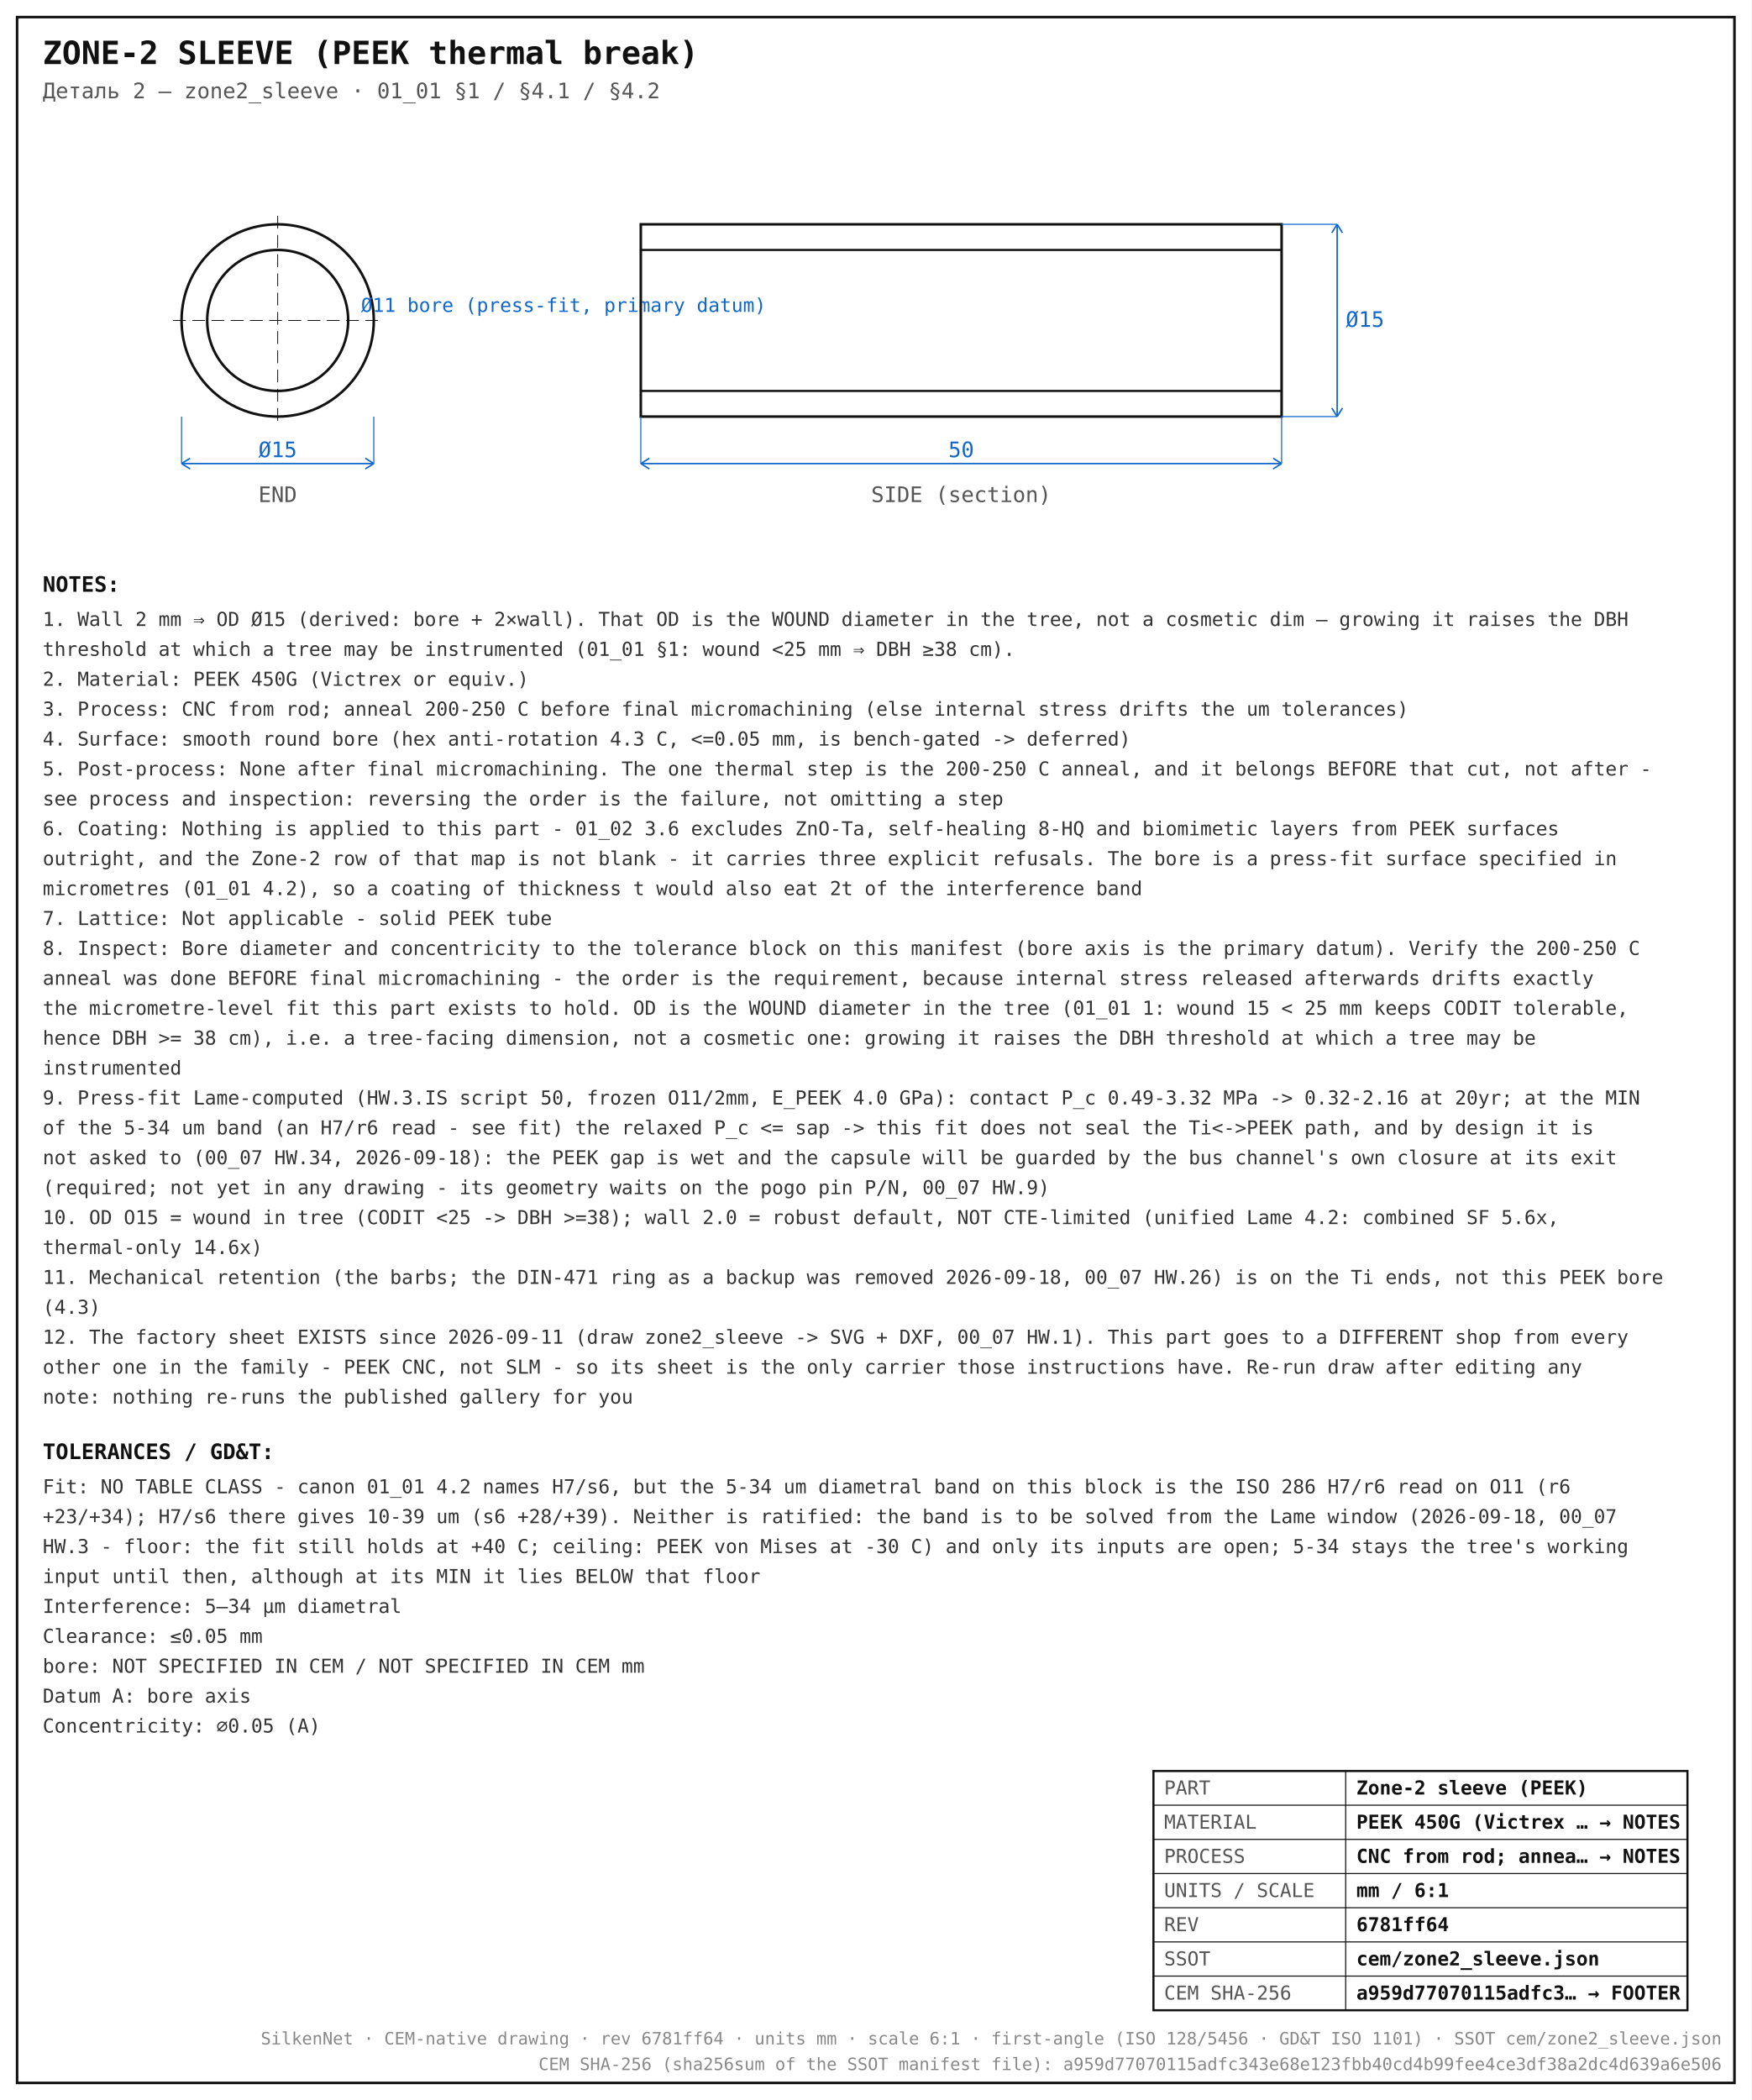
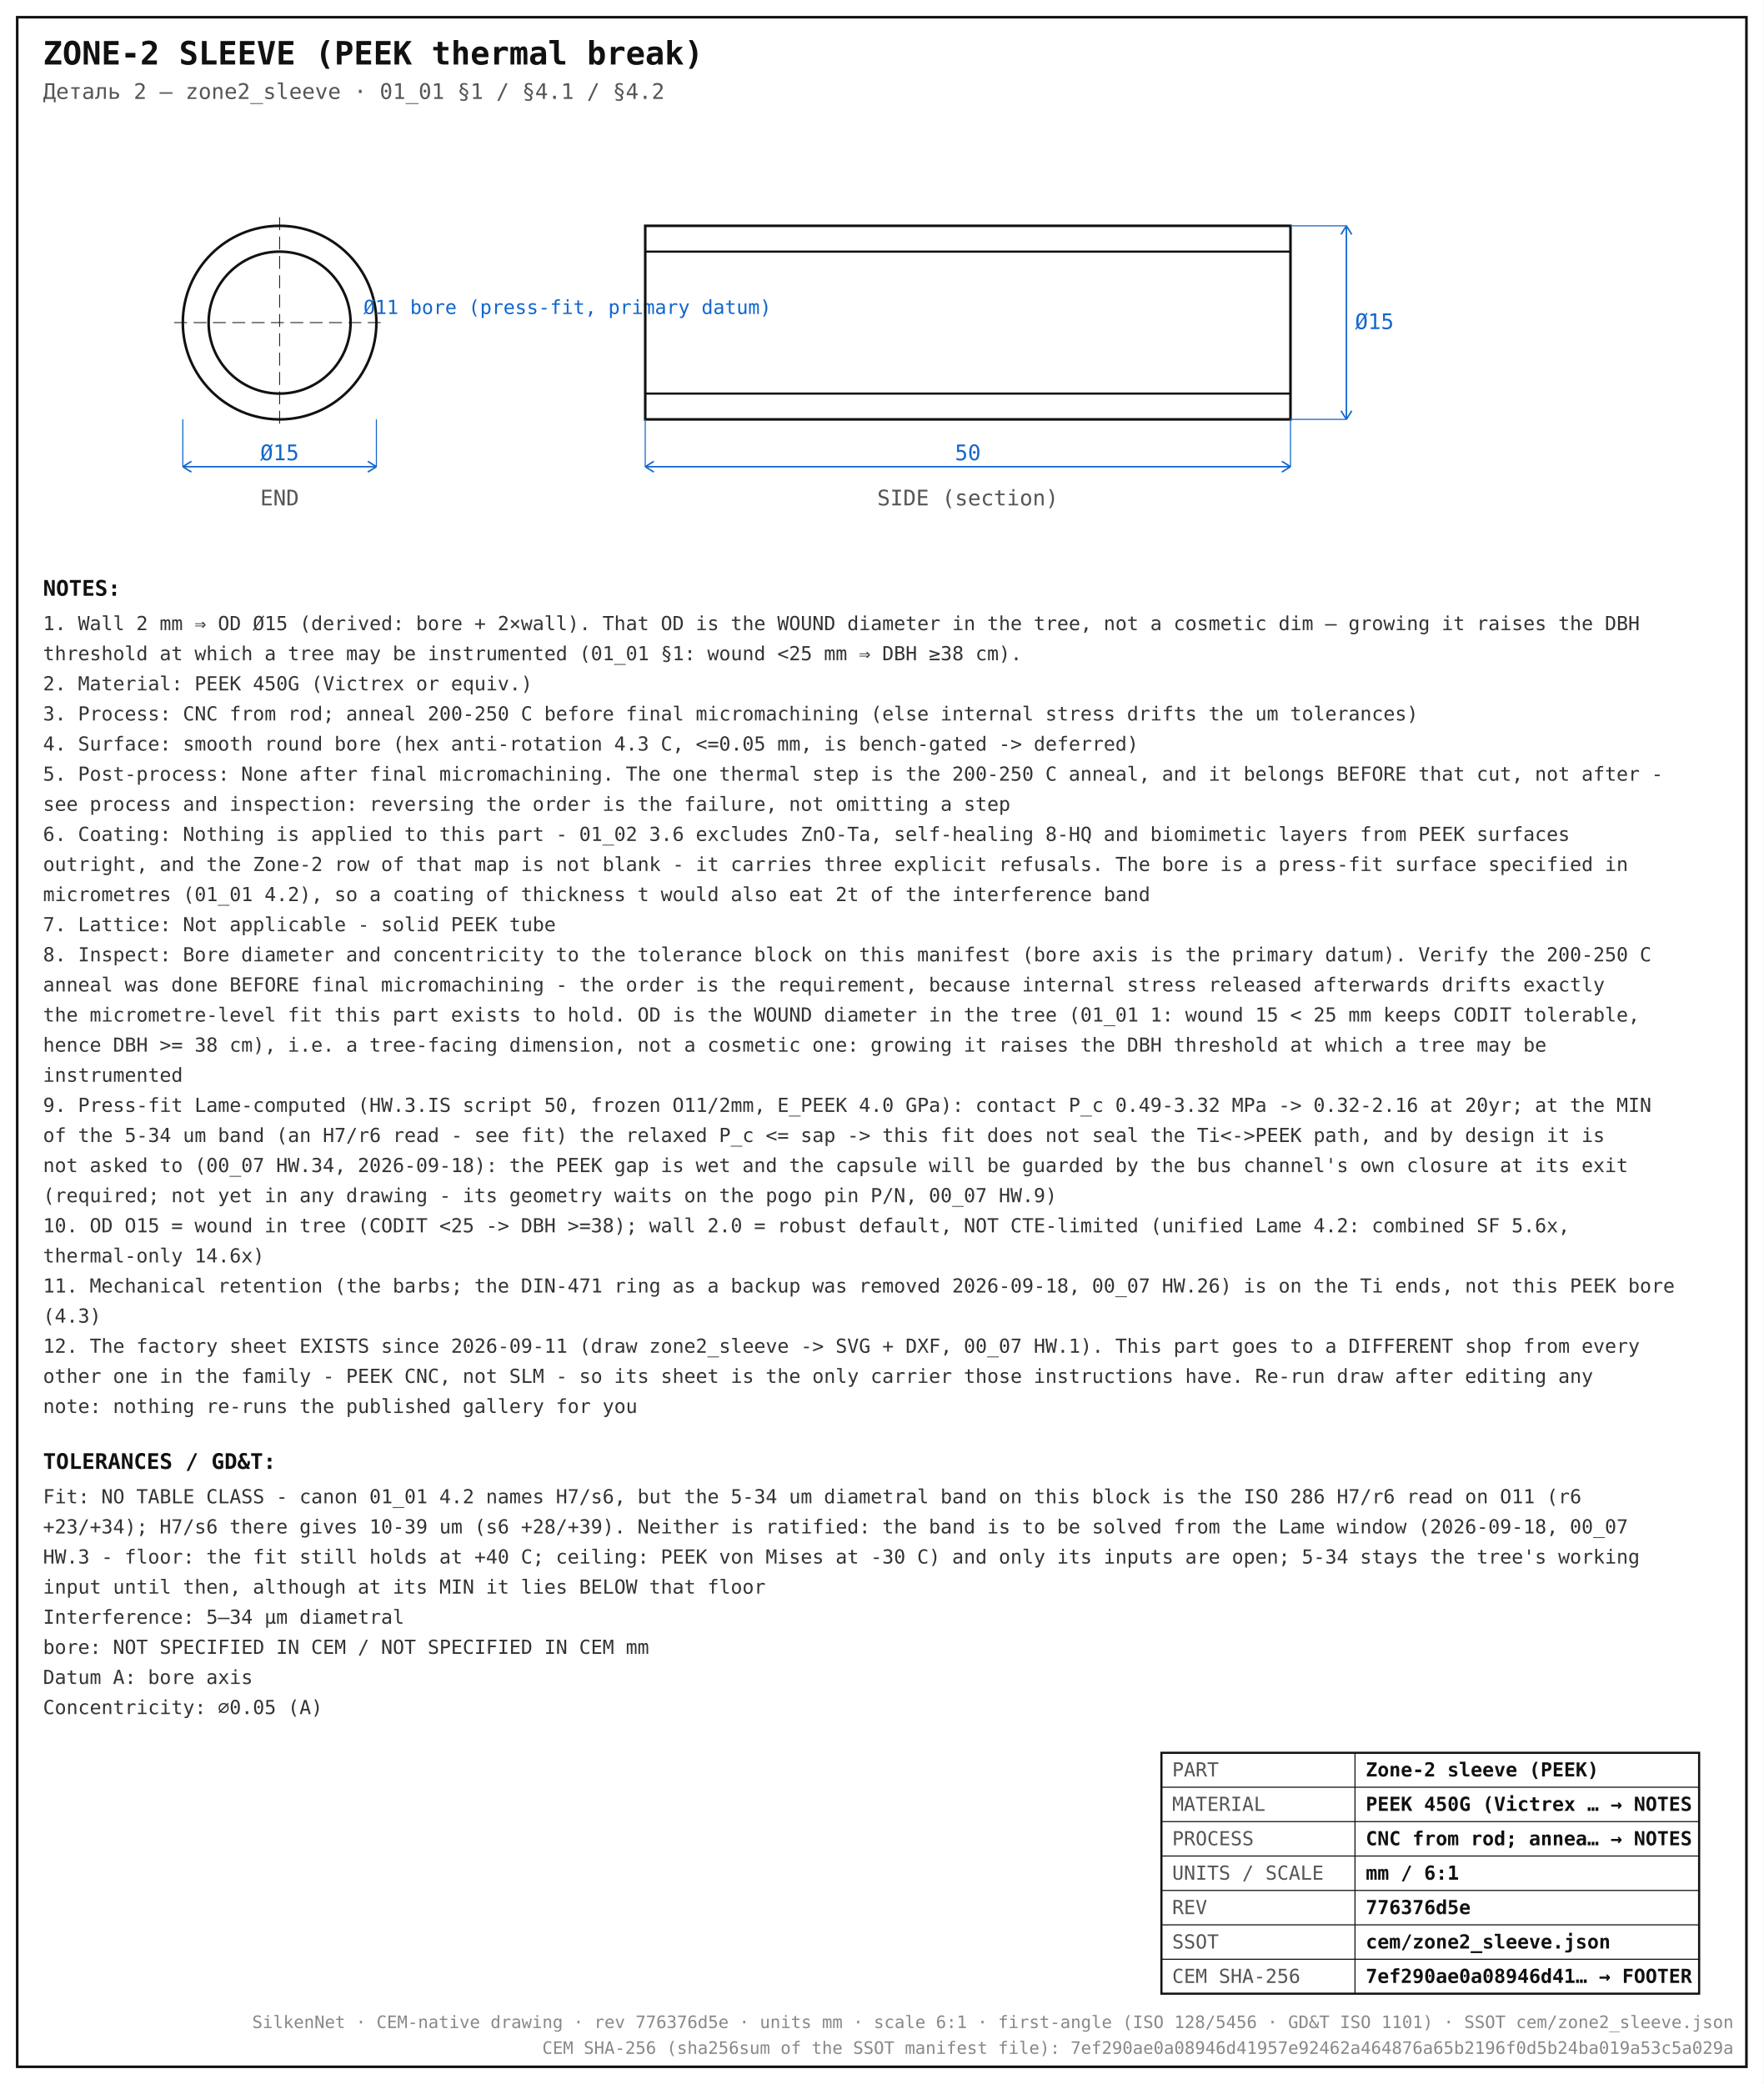
- <svg xmlns="http://www.w3.org/2000/svg" width="820" height="983" viewBox="0 0 820 983">
-   <rect x="0" y="0" width="820" height="983" fill="white" />
-   <rect x="8" y="8" width="804" height="967" fill="none" stroke="#111" stroke-width="1.2" />
+ <svg xmlns="http://www.w3.org/2000/svg" width="820" height="969" viewBox="0 0 820 969">
+   <rect x="0" y="0" width="820" height="969" fill="white" />
+   <rect x="8" y="8" width="804" height="953" fill="none" stroke="#111" stroke-width="1.2" />
  <text x="20" y="30" font-family="monospace" font-size="15" text-anchor="start" fill="#111" font-weight="bold">ZONE-2 SLEEVE  (PEEK thermal break)</text>
  <text x="20" y="46" font-family="monospace" font-size="10" text-anchor="start" fill="#555" font-weight="normal">Деталь 2 — zone2_sleeve · 01_01 §1 / §4.1 / §4.2</text>
  <circle cx="130" cy="150" r="45" fill="none" stroke="#111" stroke-width="1.2" />
  <circle cx="130" cy="150" r="33" fill="none" stroke="#111" stroke-width="1.2" />
  <line x1="81" y1="150" x2="179" y2="150" stroke="#111" stroke-width="0.4" stroke-dasharray="6 3" />
  <line x1="130" y1="101" x2="130" y2="199" stroke="#111" stroke-width="0.4" stroke-dasharray="6 3" />
  <text x="130" y="235" font-family="monospace" font-size="10" text-anchor="middle" fill="#555" font-weight="normal">END</text>
  <line x1="85" y1="195" x2="85" y2="217" stroke="#1166cc" stroke-width="0.5" />
  <line x1="175" y1="195" x2="175" y2="217" stroke="#1166cc" stroke-width="0.5" />
  <line x1="85" y1="217" x2="175" y2="217" stroke="#1166cc" stroke-width="0.7" />
  <line x1="85" y1="217" x2="89" y2="214.5" stroke="#1166cc" stroke-width="0.7" />
  <line x1="85" y1="217" x2="89" y2="219.5" stroke="#1166cc" stroke-width="0.7" />
  <line x1="175" y1="217" x2="171" y2="214.5" stroke="#1166cc" stroke-width="0.7" />
  <line x1="175" y1="217" x2="171" y2="219.5" stroke="#1166cc" stroke-width="0.7" />
  <text x="130" y="214" font-family="monospace" font-size="10" text-anchor="middle" fill="#1166cc" font-weight="normal">Ø15</text>
  <text x="169" y="146" font-family="monospace" font-size="9" text-anchor="start" fill="#1166cc" font-weight="normal">Ø11 bore (press-fit, primary datum)</text>
  <rect x="300" y="105" width="300" height="90" fill="none" stroke="#111" stroke-width="1.2" />
  <line x1="300" y1="117" x2="600" y2="117" stroke="#111" stroke-width="1" />
  <line x1="300" y1="183" x2="600" y2="183" stroke="#111" stroke-width="1" />
  <text x="450" y="235" font-family="monospace" font-size="10" text-anchor="middle" fill="#555" font-weight="normal">SIDE (section)</text>
  <line x1="300" y1="195" x2="300" y2="217" stroke="#1166cc" stroke-width="0.5" />
  <line x1="600" y1="195" x2="600" y2="217" stroke="#1166cc" stroke-width="0.5" />
  <line x1="300" y1="217" x2="600" y2="217" stroke="#1166cc" stroke-width="0.7" />
  <line x1="300" y1="217" x2="304" y2="214.5" stroke="#1166cc" stroke-width="0.7" />
  <line x1="300" y1="217" x2="304" y2="219.5" stroke="#1166cc" stroke-width="0.7" />
  <line x1="600" y1="217" x2="596" y2="214.5" stroke="#1166cc" stroke-width="0.7" />
  <line x1="600" y1="217" x2="596" y2="219.5" stroke="#1166cc" stroke-width="0.7" />
  <text x="450" y="214" font-family="monospace" font-size="10" text-anchor="middle" fill="#1166cc" font-weight="normal">50</text>
  <line x1="600" y1="105" x2="626" y2="105" stroke="#1166cc" stroke-width="0.5" />
  <line x1="600" y1="195" x2="626" y2="195" stroke="#1166cc" stroke-width="0.5" />
  <line x1="626" y1="105" x2="626" y2="195" stroke="#1166cc" stroke-width="0.7" />
  <line x1="626" y1="105" x2="623.5" y2="109" stroke="#1166cc" stroke-width="0.7" />
  <line x1="626" y1="105" x2="628.5" y2="109" stroke="#1166cc" stroke-width="0.7" />
  <line x1="626" y1="195" x2="623.5" y2="191" stroke="#1166cc" stroke-width="0.7" />
  <line x1="626" y1="195" x2="628.5" y2="191" stroke="#1166cc" stroke-width="0.7" />
  <text x="630" y="153" font-family="monospace" font-size="10" text-anchor="start" fill="#1166cc" font-weight="normal">Ø15</text>
  <text x="20" y="277" font-family="monospace" font-size="10" text-anchor="start" fill="#111" font-weight="bold">NOTES:</text>
  <text x="20" y="293" font-family="monospace" font-size="9" text-anchor="start" fill="#333" font-weight="normal">1. Wall 2 mm ⇒ OD Ø15 (derived: bore + 2×wall). That OD is the WOUND diameter in the tree, not a cosmetic dim — growing it raises the DBH</text>
  <text x="20" y="307" font-family="monospace" font-size="9" text-anchor="start" fill="#333" font-weight="normal">   threshold at which a tree may be instrumented (01_01 §1: wound &lt;25 mm ⇒ DBH ≥38 cm).</text>
  <text x="20" y="321" font-family="monospace" font-size="9" text-anchor="start" fill="#333" font-weight="normal">2. Material: PEEK 450G (Victrex or equiv.)</text>
  <text x="20" y="335" font-family="monospace" font-size="9" text-anchor="start" fill="#333" font-weight="normal">3. Process: CNC from rod; anneal 200-250 C before final micromachining (else internal stress drifts the um tolerances)</text>
  <text x="20" y="349" font-family="monospace" font-size="9" text-anchor="start" fill="#333" font-weight="normal">4. Surface: smooth round bore (hex anti-rotation 4.3 C, &lt;=0.05 mm, is bench-gated -&gt; deferred)</text>
  <text x="20" y="363" font-family="monospace" font-size="9" text-anchor="start" fill="#333" font-weight="normal">5. Post-process: None after final micromachining. The one thermal step is the 200-250 C anneal, and it belongs BEFORE that cut, not after -</text>
  <text x="20" y="377" font-family="monospace" font-size="9" text-anchor="start" fill="#333" font-weight="normal">   see process and inspection: reversing the order is the failure, not omitting a step</text>
  <text x="20" y="391" font-family="monospace" font-size="9" text-anchor="start" fill="#333" font-weight="normal">6. Coating: Nothing is applied to this part - 01_02 3.6 excludes ZnO-Ta, self-healing 8-HQ and biomimetic layers from PEEK surfaces</text>
  <text x="20" y="405" font-family="monospace" font-size="9" text-anchor="start" fill="#333" font-weight="normal">   outright, and the Zone-2 row of that map is not blank - it carries three explicit refusals. The bore is a press-fit surface specified in</text>
  <text x="20" y="419" font-family="monospace" font-size="9" text-anchor="start" fill="#333" font-weight="normal">   micrometres (01_01 4.2), so a coating of thickness t would also eat 2t of the interference band</text>
  <text x="20" y="433" font-family="monospace" font-size="9" text-anchor="start" fill="#333" font-weight="normal">7. Lattice: Not applicable - solid PEEK tube</text>
  <text x="20" y="447" font-family="monospace" font-size="9" text-anchor="start" fill="#333" font-weight="normal">8. Inspect: Bore diameter and concentricity to the tolerance block on this manifest (bore axis is the primary datum). Verify the 200-250 C</text>
  <text x="20" y="461" font-family="monospace" font-size="9" text-anchor="start" fill="#333" font-weight="normal">   anneal was done BEFORE final micromachining - the order is the requirement, because internal stress released afterwards drifts exactly</text>
  <text x="20" y="475" font-family="monospace" font-size="9" text-anchor="start" fill="#333" font-weight="normal">   the micrometre-level fit this part exists to hold. OD is the WOUND diameter in the tree (01_01 1: wound 15 &lt; 25 mm keeps CODIT tolerable,</text>
  <text x="20" y="489" font-family="monospace" font-size="9" text-anchor="start" fill="#333" font-weight="normal">   hence DBH &gt;= 38 cm), i.e. a tree-facing dimension, not a cosmetic one: growing it raises the DBH threshold at which a tree may be</text>
  <text x="20" y="503" font-family="monospace" font-size="9" text-anchor="start" fill="#333" font-weight="normal">   instrumented</text>
  <text x="20" y="517" font-family="monospace" font-size="9" text-anchor="start" fill="#333" font-weight="normal">9. Press-fit Lame-computed (HW.3.IS script 50, frozen O11/2mm, E_PEEK 4.0 GPa): contact P_c 0.49-3.32 MPa -&gt; 0.32-2.16 at 20yr; at the MIN</text>
  <text x="20" y="531" font-family="monospace" font-size="9" text-anchor="start" fill="#333" font-weight="normal">   of the 5-34 um band (an H7/r6 read - see fit) the relaxed P_c &lt;= sap -&gt; this fit does not seal the Ti&lt;-&gt;PEEK path, and by design it is</text>
  <text x="20" y="545" font-family="monospace" font-size="9" text-anchor="start" fill="#333" font-weight="normal">   not asked to (00_07 HW.34, 2026-09-18): the PEEK gap is wet and the capsule will be guarded by the bus channel's own closure at its exit</text>
  <text x="20" y="559" font-family="monospace" font-size="9" text-anchor="start" fill="#333" font-weight="normal">   (required; not yet in any drawing - its geometry waits on the pogo pin P/N, 00_07 HW.9)</text>
  <text x="20" y="573" font-family="monospace" font-size="9" text-anchor="start" fill="#333" font-weight="normal">10. OD O15 = wound in tree (CODIT &lt;25 -&gt; DBH &gt;=38); wall 2.0 = robust default, NOT CTE-limited (unified Lame 4.2: combined SF 5.6x,</text>
  <text x="20" y="587" font-family="monospace" font-size="9" text-anchor="start" fill="#333" font-weight="normal">   thermal-only 14.6x)</text>
  <text x="20" y="601" font-family="monospace" font-size="9" text-anchor="start" fill="#333" font-weight="normal">11. Mechanical retention (the barbs; the DIN-471 ring as a backup was removed 2026-09-18, 00_07 HW.26) is on the Ti ends, not this PEEK bore</text>
  <text x="20" y="615" font-family="monospace" font-size="9" text-anchor="start" fill="#333" font-weight="normal">   (4.3)</text>
  <text x="20" y="629" font-family="monospace" font-size="9" text-anchor="start" fill="#333" font-weight="normal">12. The factory sheet EXISTS since 2026-09-11 (draw zone2_sleeve -&gt; SVG + DXF, 00_07 HW.1). This part goes to a DIFFERENT shop from every</text>
  <text x="20" y="643" font-family="monospace" font-size="9" text-anchor="start" fill="#333" font-weight="normal">   other one in the family - PEEK CNC, not SLM - so its sheet is the only carrier those instructions have. Re-run draw after editing any</text>
  <text x="20" y="657" font-family="monospace" font-size="9" text-anchor="start" fill="#333" font-weight="normal">   note: nothing re-runs the published gallery for you</text>
  <text x="20" y="683" font-family="monospace" font-size="10" text-anchor="start" fill="#111" font-weight="bold">TOLERANCES / GD&amp;T:</text>
  <text x="20" y="699" font-family="monospace" font-size="9" text-anchor="start" fill="#333" font-weight="normal">Fit: NO TABLE CLASS - canon 01_01 4.2 names H7/s6, but the 5-34 um diametral band on this block is the ISO 286 H7/r6 read on O11 (r6</text>
  <text x="20" y="713" font-family="monospace" font-size="9" text-anchor="start" fill="#333" font-weight="normal">   +23/+34); H7/s6 there gives 10-39 um (s6 +28/+39). Neither is ratified: the band is to be solved from the Lame window (2026-09-18, 00_07</text>
  <text x="20" y="727" font-family="monospace" font-size="9" text-anchor="start" fill="#333" font-weight="normal">   HW.3 - floor: the fit still holds at +40 C; ceiling: PEEK von Mises at -30 C) and only its inputs are open; 5-34 stays the tree's working</text>
  <text x="20" y="741" font-family="monospace" font-size="9" text-anchor="start" fill="#333" font-weight="normal">   input until then, although at its MIN it lies BELOW that floor</text>
  <text x="20" y="755" font-family="monospace" font-size="9" text-anchor="start" fill="#333" font-weight="normal">Interference: 5–34 µm diametral</text>
-   <text x="20" y="769" font-family="monospace" font-size="9" text-anchor="start" fill="#333" font-weight="normal">Clearance: ≤0.05 mm</text>
-   <text x="20" y="783" font-family="monospace" font-size="9" text-anchor="start" fill="#333" font-weight="normal">bore: NOT SPECIFIED IN CEM / NOT SPECIFIED IN CEM mm</text>
-   <text x="20" y="797" font-family="monospace" font-size="9" text-anchor="start" fill="#333" font-weight="normal">Datum A: bore axis</text>
-   <text x="20" y="811" font-family="monospace" font-size="9" text-anchor="start" fill="#333" font-weight="normal">Concentricity: ⌀0.05 (A)</text>
-   <rect x="540" y="829" width="250" height="112" fill="none" stroke="#111" stroke-width="1" />
-   <line x1="630" y1="829" x2="630" y2="845" stroke="#111" stroke-width="0.5" />
-   <text x="545" y="840" font-family="monospace" font-size="9" text-anchor="start" fill="#555" font-weight="normal">PART</text>
-   <text x="635" y="840" font-family="monospace" font-size="9" text-anchor="start" fill="#111" font-weight="bold">Zone-2 sleeve (PEEK)</text>
-   <line x1="540" y1="845" x2="790" y2="845" stroke="#111" stroke-width="0.5" />
-   <line x1="630" y1="845" x2="630" y2="861" stroke="#111" stroke-width="0.5" />
-   <text x="545" y="856" font-family="monospace" font-size="9" text-anchor="start" fill="#555" font-weight="normal">MATERIAL</text>
-   <text x="635" y="856" font-family="monospace" font-size="9" text-anchor="start" fill="#111" font-weight="bold">PEEK 450G (Victrex … → NOTES</text>
-   <line x1="540" y1="861" x2="790" y2="861" stroke="#111" stroke-width="0.5" />
-   <line x1="630" y1="861" x2="630" y2="877" stroke="#111" stroke-width="0.5" />
-   <text x="545" y="872" font-family="monospace" font-size="9" text-anchor="start" fill="#555" font-weight="normal">PROCESS</text>
-   <text x="635" y="872" font-family="monospace" font-size="9" text-anchor="start" fill="#111" font-weight="bold">CNC from rod; annea… → NOTES</text>
-   <line x1="540" y1="877" x2="790" y2="877" stroke="#111" stroke-width="0.5" />
-   <line x1="630" y1="877" x2="630" y2="893" stroke="#111" stroke-width="0.5" />
-   <text x="545" y="888" font-family="monospace" font-size="9" text-anchor="start" fill="#555" font-weight="normal">UNITS / SCALE</text>
-   <text x="635" y="888" font-family="monospace" font-size="9" text-anchor="start" fill="#111" font-weight="bold">mm / 6:1</text>
-   <line x1="540" y1="893" x2="790" y2="893" stroke="#111" stroke-width="0.5" />
-   <line x1="630" y1="893" x2="630" y2="909" stroke="#111" stroke-width="0.5" />
-   <text x="545" y="904" font-family="monospace" font-size="9" text-anchor="start" fill="#555" font-weight="normal">REV</text>
-   <text x="635" y="904" font-family="monospace" font-size="9" text-anchor="start" fill="#111" font-weight="bold">6781ff64</text>
-   <line x1="540" y1="909" x2="790" y2="909" stroke="#111" stroke-width="0.5" />
-   <line x1="630" y1="909" x2="630" y2="925" stroke="#111" stroke-width="0.5" />
-   <text x="545" y="920" font-family="monospace" font-size="9" text-anchor="start" fill="#555" font-weight="normal">SSOT</text>
-   <text x="635" y="920" font-family="monospace" font-size="9" text-anchor="start" fill="#111" font-weight="bold">cem/zone2_sleeve.json</text>
-   <line x1="540" y1="925" x2="790" y2="925" stroke="#111" stroke-width="0.5" />
-   <line x1="630" y1="925" x2="630" y2="941" stroke="#111" stroke-width="0.5" />
-   <text x="545" y="936" font-family="monospace" font-size="9" text-anchor="start" fill="#555" font-weight="normal">CEM SHA-256</text>
-   <text x="635" y="936" font-family="monospace" font-size="9" text-anchor="start" fill="#111" font-weight="bold">a959d77070115adfc3… → FOOTER</text>
-   <text x="806" y="957" font-family="monospace" font-size="8" text-anchor="end" fill="#888" font-weight="normal">SilkenNet · CEM-native drawing · rev 6781ff64 · units mm · scale 6:1 · first-angle (ISO 128/5456 · GD&amp;T ISO 1101) · SSOT cem/zone2_sleeve.json</text>
-   <text x="806" y="969" font-family="monospace" font-size="8" text-anchor="end" fill="#888" font-weight="normal">CEM SHA-256 (sha256sum of the SSOT manifest file): a959d77070115adfc343e68e123fbb40cd4b99fee4ce3df38a2dc4d639a6e506</text>
+   <text x="20" y="769" font-family="monospace" font-size="9" text-anchor="start" fill="#333" font-weight="normal">bore: NOT SPECIFIED IN CEM / NOT SPECIFIED IN CEM mm</text>
+   <text x="20" y="783" font-family="monospace" font-size="9" text-anchor="start" fill="#333" font-weight="normal">Datum A: bore axis</text>
+   <text x="20" y="797" font-family="monospace" font-size="9" text-anchor="start" fill="#333" font-weight="normal">Concentricity: ⌀0.05 (A)</text>
+   <rect x="540" y="815" width="250" height="112" fill="none" stroke="#111" stroke-width="1" />
+   <line x1="630" y1="815" x2="630" y2="831" stroke="#111" stroke-width="0.5" />
+   <text x="545" y="826" font-family="monospace" font-size="9" text-anchor="start" fill="#555" font-weight="normal">PART</text>
+   <text x="635" y="826" font-family="monospace" font-size="9" text-anchor="start" fill="#111" font-weight="bold">Zone-2 sleeve (PEEK)</text>
+   <line x1="540" y1="831" x2="790" y2="831" stroke="#111" stroke-width="0.5" />
+   <line x1="630" y1="831" x2="630" y2="847" stroke="#111" stroke-width="0.5" />
+   <text x="545" y="842" font-family="monospace" font-size="9" text-anchor="start" fill="#555" font-weight="normal">MATERIAL</text>
+   <text x="635" y="842" font-family="monospace" font-size="9" text-anchor="start" fill="#111" font-weight="bold">PEEK 450G (Victrex … → NOTES</text>
+   <line x1="540" y1="847" x2="790" y2="847" stroke="#111" stroke-width="0.5" />
+   <line x1="630" y1="847" x2="630" y2="863" stroke="#111" stroke-width="0.5" />
+   <text x="545" y="858" font-family="monospace" font-size="9" text-anchor="start" fill="#555" font-weight="normal">PROCESS</text>
+   <text x="635" y="858" font-family="monospace" font-size="9" text-anchor="start" fill="#111" font-weight="bold">CNC from rod; annea… → NOTES</text>
+   <line x1="540" y1="863" x2="790" y2="863" stroke="#111" stroke-width="0.5" />
+   <line x1="630" y1="863" x2="630" y2="879" stroke="#111" stroke-width="0.5" />
+   <text x="545" y="874" font-family="monospace" font-size="9" text-anchor="start" fill="#555" font-weight="normal">UNITS / SCALE</text>
+   <text x="635" y="874" font-family="monospace" font-size="9" text-anchor="start" fill="#111" font-weight="bold">mm / 6:1</text>
+   <line x1="540" y1="879" x2="790" y2="879" stroke="#111" stroke-width="0.5" />
+   <line x1="630" y1="879" x2="630" y2="895" stroke="#111" stroke-width="0.5" />
+   <text x="545" y="890" font-family="monospace" font-size="9" text-anchor="start" fill="#555" font-weight="normal">REV</text>
+   <text x="635" y="890" font-family="monospace" font-size="9" text-anchor="start" fill="#111" font-weight="bold">776376d5e</text>
+   <line x1="540" y1="895" x2="790" y2="895" stroke="#111" stroke-width="0.5" />
+   <line x1="630" y1="895" x2="630" y2="911" stroke="#111" stroke-width="0.5" />
+   <text x="545" y="906" font-family="monospace" font-size="9" text-anchor="start" fill="#555" font-weight="normal">SSOT</text>
+   <text x="635" y="906" font-family="monospace" font-size="9" text-anchor="start" fill="#111" font-weight="bold">cem/zone2_sleeve.json</text>
+   <line x1="540" y1="911" x2="790" y2="911" stroke="#111" stroke-width="0.5" />
+   <line x1="630" y1="911" x2="630" y2="927" stroke="#111" stroke-width="0.5" />
+   <text x="545" y="922" font-family="monospace" font-size="9" text-anchor="start" fill="#555" font-weight="normal">CEM SHA-256</text>
+   <text x="635" y="922" font-family="monospace" font-size="9" text-anchor="start" fill="#111" font-weight="bold">7ef290ae0a08946d41… → FOOTER</text>
+   <text x="806" y="943" font-family="monospace" font-size="8" text-anchor="end" fill="#888" font-weight="normal">SilkenNet · CEM-native drawing · rev 776376d5e · units mm · scale 6:1 · first-angle (ISO 128/5456 · GD&amp;T ISO 1101) · SSOT cem/zone2_sleeve.json</text>
+   <text x="806" y="955" font-family="monospace" font-size="8" text-anchor="end" fill="#888" font-weight="normal">CEM SHA-256 (sha256sum of the SSOT manifest file): 7ef290ae0a08946d41957e92462a464876a65b2196f0d5b24ba019a53c5a029a</text>
</svg>
